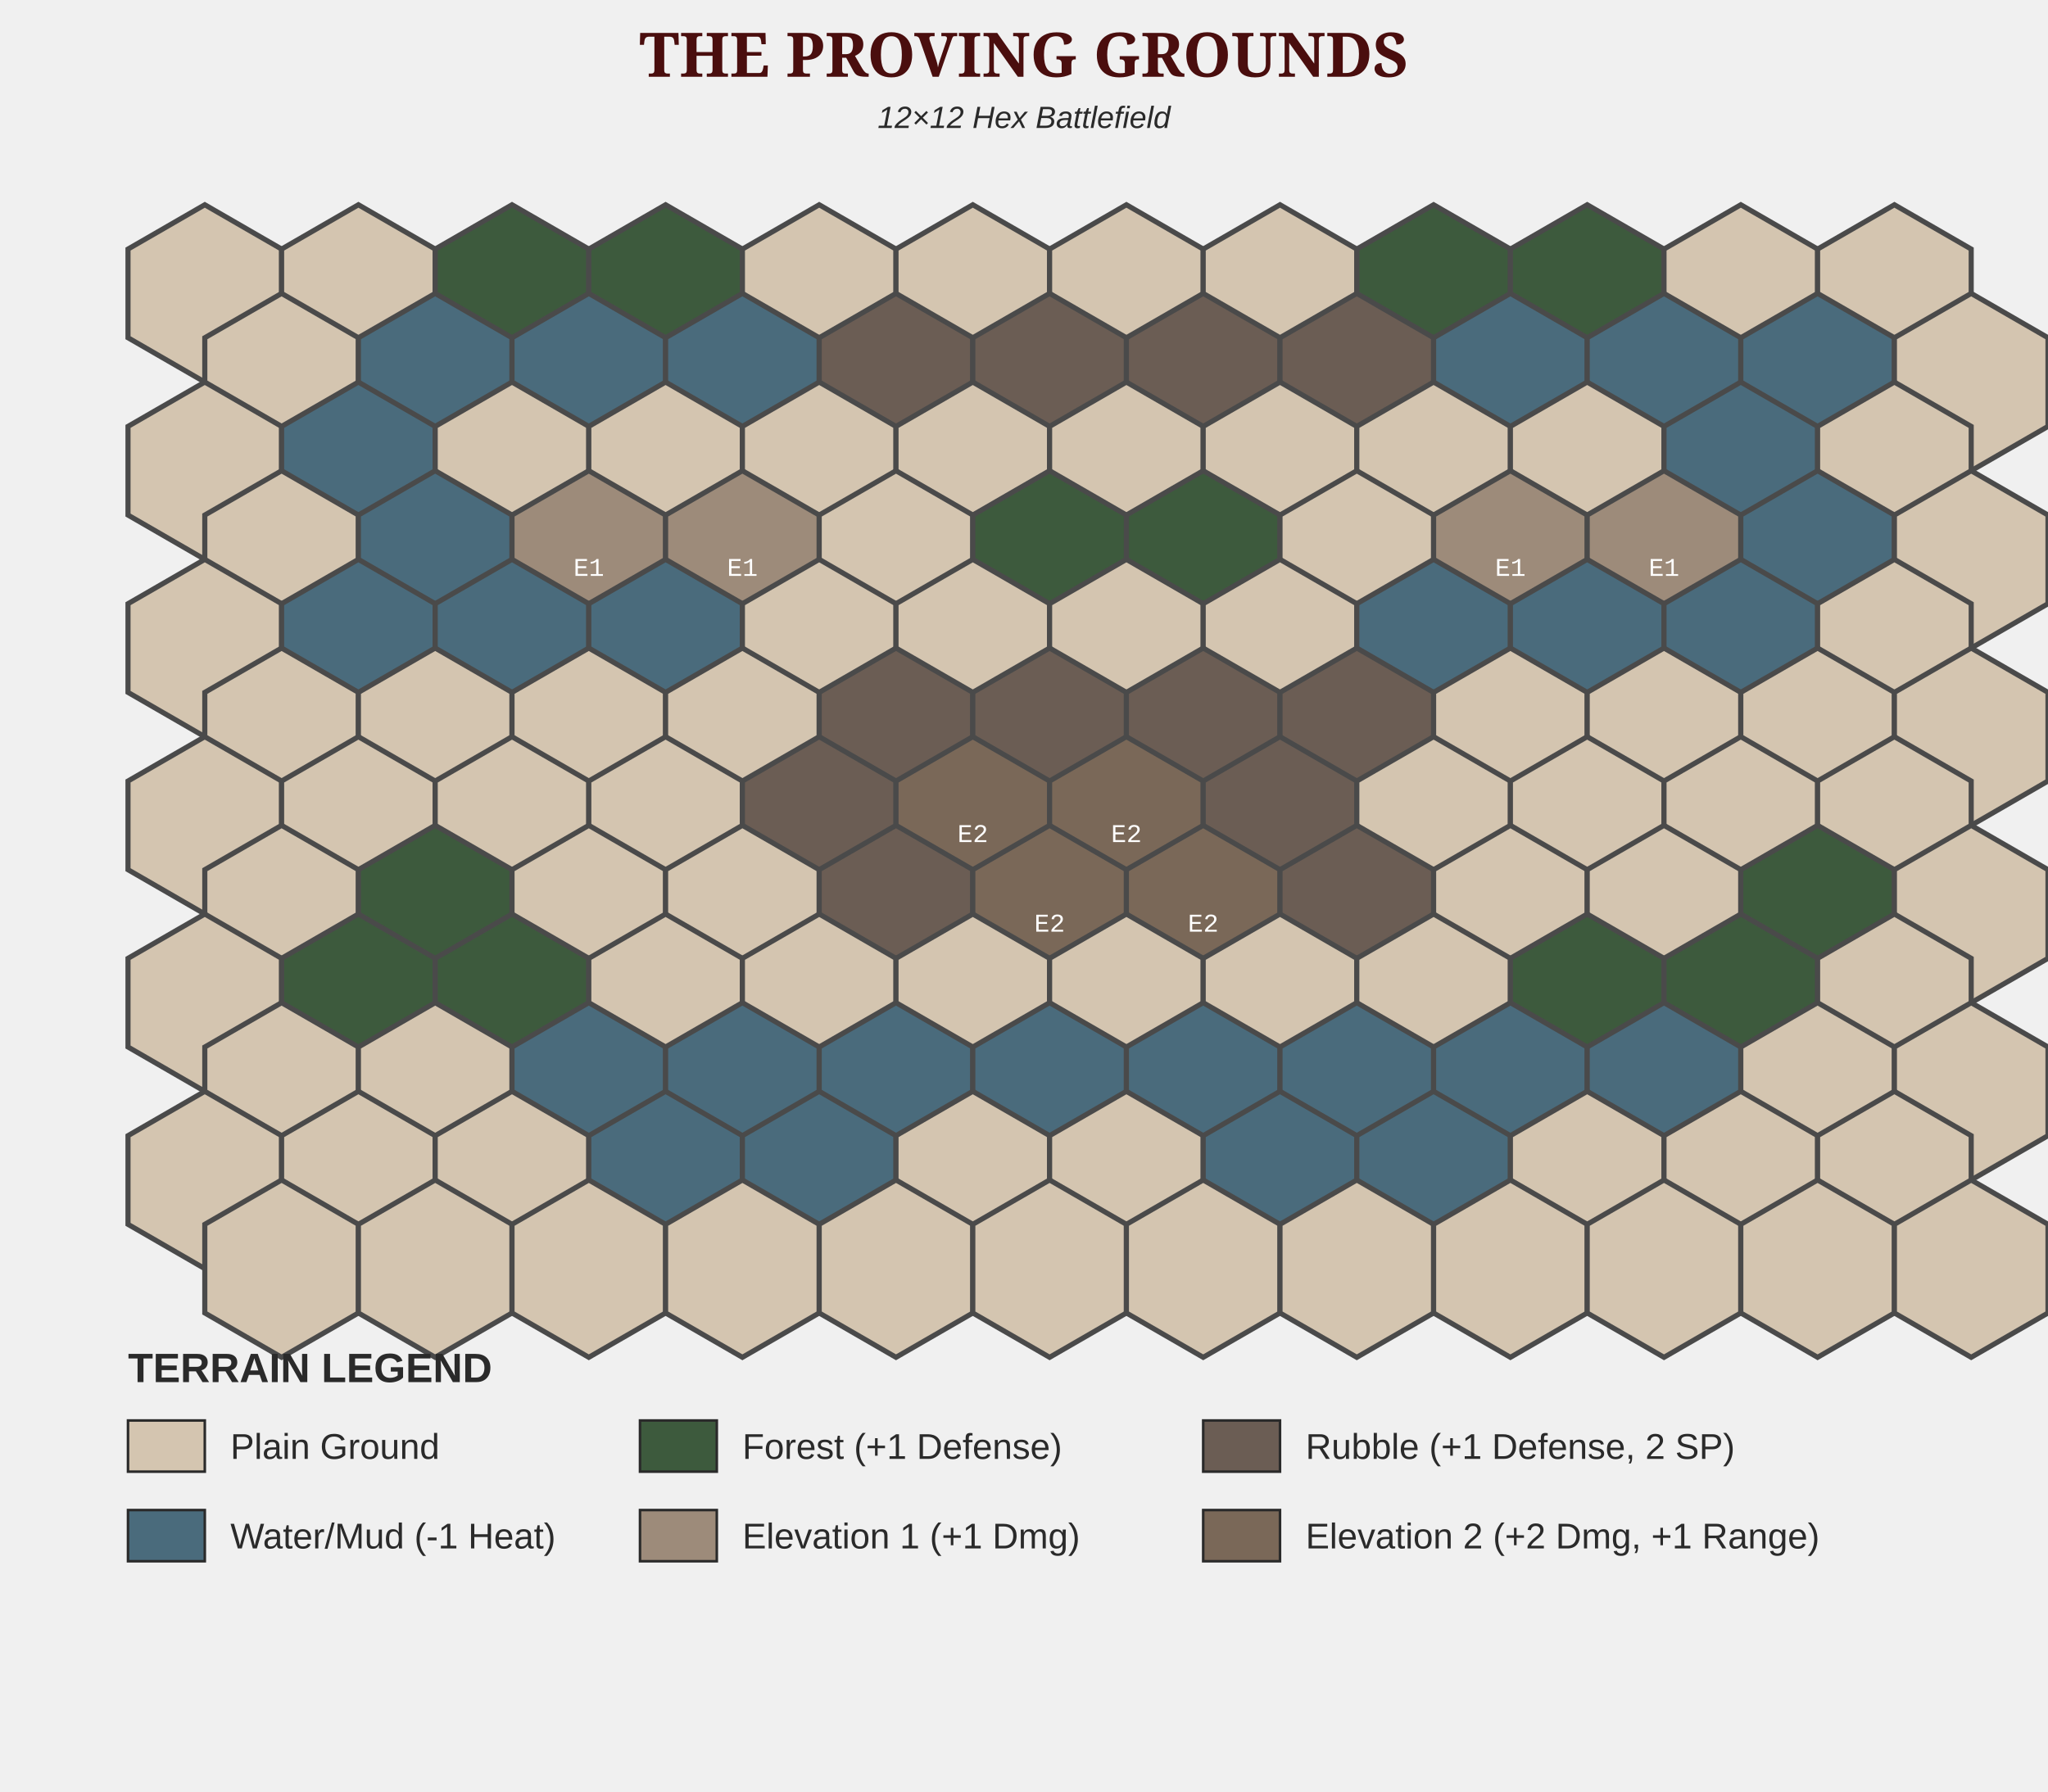
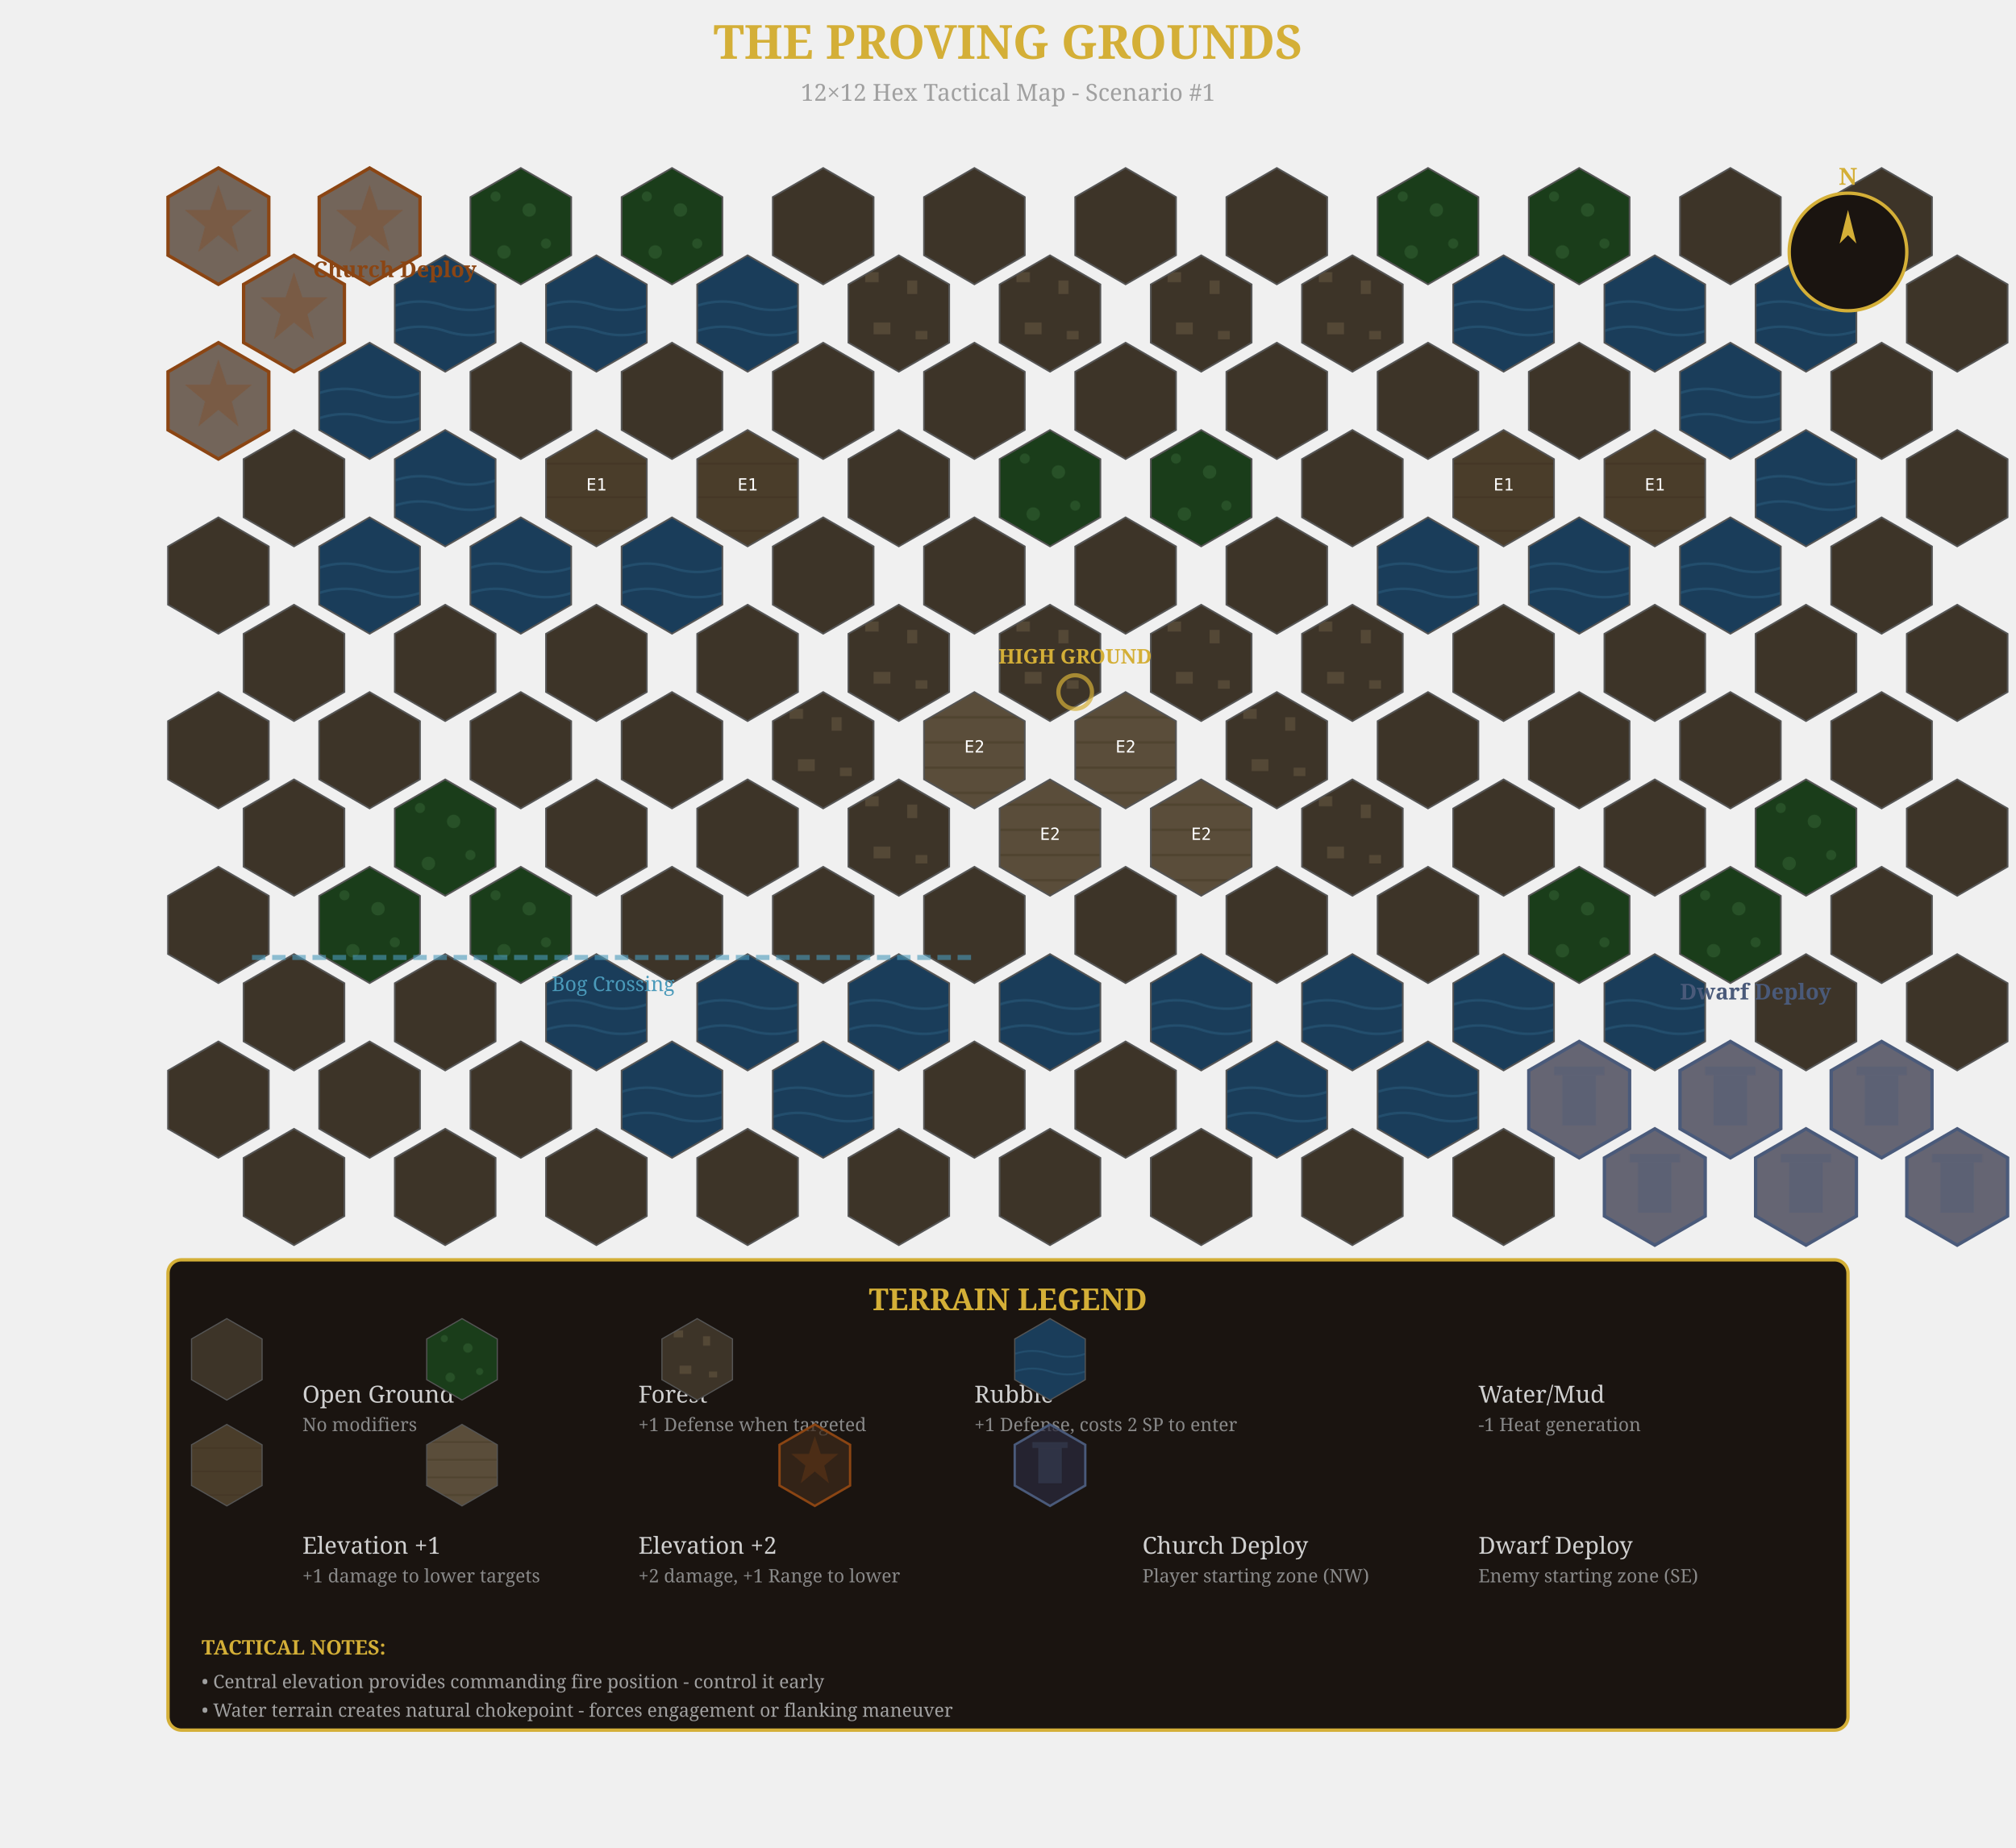
- <svg xmlns="http://www.w3.org/2000/svg" width="800" height="700">
+ <svg xmlns="http://www.w3.org/2000/svg" viewBox="0 0 1200 1100" style="background: #2a2520;">
  <defs>
-     <style>
-       .hex { stroke: #4a4a4a; stroke-width: 2; }
-       .hex-plain { fill: #d4c5b0; }
-       .hex-forest { fill: #3d5a3d; }
-       .hex-rubble { fill: #6b5d54; }
-       .hex-water { fill: #4a6b7c; }
-       .hex-elev1 { fill: #9d8b7a; }
-       .hex-elev2 { fill: #7a6858; }
-       .hex-text { font-family: 'Courier New', monospace; font-size: 10px; fill: #ffffff; text-anchor: middle; }
-       .legend-text { font-family: Arial, sans-serif; font-size: 14px; fill: #2a2a2a; }
-       .legend-box { stroke: #2a2a2a; stroke-width: 1; }
-       .title { font-family: 'Cinzel Decorative', serif; font-size: 24px; fill: #4a0e0e; font-weight: bold; }
-     </style>
-     <polygon id="hexagon" points="30,0 60,17.32 60,51.96 30,69.28 0,51.96 0,17.32" />
+     <polygon id="hex" points="30,0 60,17.32 60,51.96 30,69.28 0,51.96 0,17.32" />
+     <pattern id="forest" patternUnits="userSpaceOnUse" width="60" height="69.28">
+       <rect width="60" height="69.28" fill="#1a3d1a" />
+       <circle cx="15" cy="17" r="3" fill="#2d5a2d" opacity="0.7" />
+       <circle cx="35" cy="25" r="4" fill="#2d5a2d" opacity="0.7" />
+       <circle cx="45" cy="45" r="3" fill="#2d5a2d" opacity="0.7" />
+       <circle cx="20" cy="50" r="4" fill="#2d5a2d" opacity="0.7" />
+     </pattern>
+     <pattern id="rubble" patternUnits="userSpaceOnUse" width="60" height="69.28">
+       <rect width="60" height="69.28" fill="#3d3428" />
+       <rect x="10" y="10" width="8" height="6" fill="#5a4d3a" opacity="0.8" />
+       <rect x="35" y="15" width="6" height="8" fill="#5a4d3a" opacity="0.8" />
+       <rect x="15" y="40" width="10" height="7" fill="#5a4d3a" opacity="0.8" />
+       <rect x="40" y="45" width="7" height="5" fill="#5a4d3a" opacity="0.8" />
+     </pattern>
+     <pattern id="water" patternUnits="userSpaceOnUse" width="60" height="69.28">
+       <rect width="60" height="69.28" fill="#1a3d5a" />
+       <path d="M0,30 Q15,25 30,30 T60,30" stroke="#2a5a7a" stroke-width="1.5" fill="none" opacity="0.6" />
+       <path d="M0,45 Q15,40 30,45 T60,45" stroke="#2a5a7a" stroke-width="1.5" fill="none" opacity="0.6" />
+     </pattern>
+     <pattern id="elevation1" patternUnits="userSpaceOnUse" width="60" height="69.28">
+       <rect width="60" height="69.28" fill="#4a3d2a" />
+       <line x1="0" y1="20" x2="60" y2="20" stroke="#3d3020" stroke-width="1" opacity="0.5" />
+       <line x1="0" y1="40" x2="60" y2="40" stroke="#3d3020" stroke-width="1" opacity="0.5" />
+       <line x1="0" y1="60" x2="60" y2="60" stroke="#3d3020" stroke-width="1" opacity="0.5" />
+     </pattern>
+     <pattern id="elevation2" patternUnits="userSpaceOnUse" width="60" height="69.28">
+       <rect width="60" height="69.28" fill="#5a4d3a" />
+       <line x1="0" y1="15" x2="60" y2="15" stroke="#4a3d2a" stroke-width="1.5" opacity="0.6" />
+       <line x1="0" y1="30" x2="60" y2="30" stroke="#4a3d2a" stroke-width="1.5" opacity="0.6" />
+       <line x1="0" y1="45" x2="60" y2="45" stroke="#4a3d2a" stroke-width="1.5" opacity="0.6" />
+       <line x1="0" y1="60" x2="60" y2="60" stroke="#4a3d2a" stroke-width="1.5" opacity="0.6" />
+     </pattern>
+     <pattern id="church-deploy" patternUnits="userSpaceOnUse" width="60" height="69.28">
+       <rect width="60" height="69.28" fill="#3d2a1a" opacity="0.7" />
+       <path d="M30,10 L35,25 L50,25 L38,35 L42,50 L30,40 L18,50 L22,35 L10,25 L25,25 Z" fill="#8B4513" opacity="0.3" />
+     </pattern>
+     <pattern id="dwarf-deploy" patternUnits="userSpaceOnUse" width="60" height="69.28">
+       <rect width="60" height="69.28" fill="#2a2a3d" opacity="0.7" />
+       <rect x="20" y="20" width="20" height="30" fill="#4a5a7a" opacity="0.3" />
+       <rect x="15" y="15" width="30" height="5" fill="#4a5a7a" opacity="0.3" />
+     </pattern>
  </defs>
-   <text x="400" y="30" class="title" text-anchor="middle">THE PROVING GROUNDS</text>
-   <text x="400" y="50" class="legend-text" text-anchor="middle" style="font-size: 12px; font-style: italic;">12×12 Hex Battlefield</text>
-   <use href="#hexagon" class="hex hex-plain" x="50" y="80" />
-   <use href="#hexagon" class="hex hex-plain" x="110" y="80" />
-   <use href="#hexagon" class="hex hex-forest" x="170" y="80" />
-   <use href="#hexagon" class="hex hex-forest" x="230" y="80" />
-   <use href="#hexagon" class="hex hex-plain" x="290" y="80" />
-   <use href="#hexagon" class="hex hex-plain" x="350" y="80" />
-   <use href="#hexagon" class="hex hex-plain" x="410" y="80" />
-   <use href="#hexagon" class="hex hex-plain" x="470" y="80" />
-   <use href="#hexagon" class="hex hex-forest" x="530" y="80" />
-   <use href="#hexagon" class="hex hex-forest" x="590" y="80" />
-   <use href="#hexagon" class="hex hex-plain" x="650" y="80" />
-   <use href="#hexagon" class="hex hex-plain" x="710" y="80" />
-   <use href="#hexagon" class="hex hex-plain" x="80" y="114.64" />
-   <use href="#hexagon" class="hex hex-water" x="140" y="114.64" />
-   <use href="#hexagon" class="hex hex-water" x="200" y="114.64" />
-   <use href="#hexagon" class="hex hex-water" x="260" y="114.64" />
-   <use href="#hexagon" class="hex hex-rubble" x="320" y="114.64" />
-   <use href="#hexagon" class="hex hex-rubble" x="380" y="114.64" />
-   <use href="#hexagon" class="hex hex-rubble" x="440" y="114.64" />
-   <use href="#hexagon" class="hex hex-rubble" x="500" y="114.64" />
-   <use href="#hexagon" class="hex hex-water" x="560" y="114.64" />
-   <use href="#hexagon" class="hex hex-water" x="620" y="114.64" />
-   <use href="#hexagon" class="hex hex-water" x="680" y="114.64" />
-   <use href="#hexagon" class="hex hex-plain" x="740" y="114.64" />
-   <use href="#hexagon" class="hex hex-plain" x="50" y="149.28" />
-   <use href="#hexagon" class="hex hex-water" x="110" y="149.28" />
-   <use href="#hexagon" class="hex hex-plain" x="170" y="149.28" />
-   <use href="#hexagon" class="hex hex-plain" x="230" y="149.28" />
-   <use href="#hexagon" class="hex hex-plain" x="290" y="149.28" />
-   <use href="#hexagon" class="hex hex-plain" x="350" y="149.28" />
-   <use href="#hexagon" class="hex hex-plain" x="410" y="149.28" />
-   <use href="#hexagon" class="hex hex-plain" x="470" y="149.28" />
-   <use href="#hexagon" class="hex hex-plain" x="530" y="149.28" />
-   <use href="#hexagon" class="hex hex-plain" x="590" y="149.28" />
-   <use href="#hexagon" class="hex hex-water" x="650" y="149.28" />
-   <use href="#hexagon" class="hex hex-plain" x="710" y="149.28" />
-   <use href="#hexagon" class="hex hex-plain" x="80" y="183.92" />
-   <use href="#hexagon" class="hex hex-water" x="140" y="183.92" />
-   <use href="#hexagon" class="hex hex-elev1" x="200" y="183.92" />
-   <text x="230" y="225" class="hex-text">E1</text>
-   <use href="#hexagon" class="hex hex-elev1" x="260" y="183.92" />
-   <text x="290" y="225" class="hex-text">E1</text>
-   <use href="#hexagon" class="hex hex-plain" x="320" y="183.92" />
-   <use href="#hexagon" class="hex hex-forest" x="380" y="183.92" />
-   <use href="#hexagon" class="hex hex-forest" x="440" y="183.92" />
-   <use href="#hexagon" class="hex hex-plain" x="500" y="183.92" />
-   <use href="#hexagon" class="hex hex-elev1" x="560" y="183.92" />
-   <text x="590" y="225" class="hex-text">E1</text>
-   <use href="#hexagon" class="hex hex-elev1" x="620" y="183.92" />
-   <text x="650" y="225" class="hex-text">E1</text>
-   <use href="#hexagon" class="hex hex-water" x="680" y="183.92" />
-   <use href="#hexagon" class="hex hex-plain" x="740" y="183.92" />
-   <use href="#hexagon" class="hex hex-plain" x="50" y="218.56" />
-   <use href="#hexagon" class="hex hex-water" x="110" y="218.56" />
-   <use href="#hexagon" class="hex hex-water" x="170" y="218.56" />
-   <use href="#hexagon" class="hex hex-water" x="230" y="218.56" />
-   <use href="#hexagon" class="hex hex-plain" x="290" y="218.56" />
-   <use href="#hexagon" class="hex hex-plain" x="350" y="218.56" />
-   <use href="#hexagon" class="hex hex-plain" x="410" y="218.56" />
-   <use href="#hexagon" class="hex hex-plain" x="470" y="218.56" />
-   <use href="#hexagon" class="hex hex-water" x="530" y="218.56" />
-   <use href="#hexagon" class="hex hex-water" x="590" y="218.56" />
-   <use href="#hexagon" class="hex hex-water" x="650" y="218.56" />
-   <use href="#hexagon" class="hex hex-plain" x="710" y="218.56" />
-   <use href="#hexagon" class="hex hex-plain" x="80" y="253.2" />
-   <use href="#hexagon" class="hex hex-plain" x="140" y="253.2" />
-   <use href="#hexagon" class="hex hex-plain" x="200" y="253.2" />
-   <use href="#hexagon" class="hex hex-plain" x="260" y="253.2" />
-   <use href="#hexagon" class="hex hex-rubble" x="320" y="253.2" />
-   <use href="#hexagon" class="hex hex-rubble" x="380" y="253.2" />
-   <use href="#hexagon" class="hex hex-rubble" x="440" y="253.2" />
-   <use href="#hexagon" class="hex hex-rubble" x="500" y="253.2" />
-   <use href="#hexagon" class="hex hex-plain" x="560" y="253.2" />
-   <use href="#hexagon" class="hex hex-plain" x="620" y="253.2" />
-   <use href="#hexagon" class="hex hex-plain" x="680" y="253.2" />
-   <use href="#hexagon" class="hex hex-plain" x="740" y="253.2" />
-   <use href="#hexagon" class="hex hex-plain" x="50" y="287.84" />
-   <use href="#hexagon" class="hex hex-plain" x="110" y="287.84" />
-   <use href="#hexagon" class="hex hex-plain" x="170" y="287.84" />
-   <use href="#hexagon" class="hex hex-plain" x="230" y="287.84" />
-   <use href="#hexagon" class="hex hex-rubble" x="290" y="287.84" />
-   <use href="#hexagon" class="hex hex-elev2" x="350" y="287.84" />
-   <text x="380" y="329" class="hex-text">E2</text>
-   <use href="#hexagon" class="hex hex-elev2" x="410" y="287.84" />
-   <text x="440" y="329" class="hex-text">E2</text>
-   <use href="#hexagon" class="hex hex-rubble" x="470" y="287.84" />
-   <use href="#hexagon" class="hex hex-plain" x="530" y="287.84" />
-   <use href="#hexagon" class="hex hex-plain" x="590" y="287.84" />
-   <use href="#hexagon" class="hex hex-plain" x="650" y="287.84" />
-   <use href="#hexagon" class="hex hex-plain" x="710" y="287.84" />
-   <use href="#hexagon" class="hex hex-plain" x="80" y="322.48" />
-   <use href="#hexagon" class="hex hex-forest" x="140" y="322.48" />
-   <use href="#hexagon" class="hex hex-plain" x="200" y="322.48" />
-   <use href="#hexagon" class="hex hex-plain" x="260" y="322.48" />
-   <use href="#hexagon" class="hex hex-rubble" x="320" y="322.48" />
-   <use href="#hexagon" class="hex hex-elev2" x="380" y="322.48" />
-   <text x="410" y="364" class="hex-text">E2</text>
-   <use href="#hexagon" class="hex hex-elev2" x="440" y="322.48" />
-   <text x="470" y="364" class="hex-text">E2</text>
-   <use href="#hexagon" class="hex hex-rubble" x="500" y="322.48" />
-   <use href="#hexagon" class="hex hex-plain" x="560" y="322.48" />
-   <use href="#hexagon" class="hex hex-plain" x="620" y="322.48" />
-   <use href="#hexagon" class="hex hex-forest" x="680" y="322.48" />
-   <use href="#hexagon" class="hex hex-plain" x="740" y="322.48" />
-   <use href="#hexagon" class="hex hex-plain" x="50" y="357.12" />
-   <use href="#hexagon" class="hex hex-forest" x="110" y="357.12" />
-   <use href="#hexagon" class="hex hex-forest" x="170" y="357.12" />
-   <use href="#hexagon" class="hex hex-plain" x="230" y="357.12" />
-   <use href="#hexagon" class="hex hex-plain" x="290" y="357.12" />
-   <use href="#hexagon" class="hex hex-plain" x="350" y="357.12" />
-   <use href="#hexagon" class="hex hex-plain" x="410" y="357.12" />
-   <use href="#hexagon" class="hex hex-plain" x="470" y="357.12" />
-   <use href="#hexagon" class="hex hex-plain" x="530" y="357.12" />
-   <use href="#hexagon" class="hex hex-forest" x="590" y="357.12" />
-   <use href="#hexagon" class="hex hex-forest" x="650" y="357.12" />
-   <use href="#hexagon" class="hex hex-plain" x="710" y="357.12" />
-   <use href="#hexagon" class="hex hex-plain" x="80" y="391.76" />
-   <use href="#hexagon" class="hex hex-plain" x="140" y="391.76" />
-   <use href="#hexagon" class="hex hex-water" x="200" y="391.76" />
-   <use href="#hexagon" class="hex hex-water" x="260" y="391.76" />
-   <use href="#hexagon" class="hex hex-water" x="320" y="391.76" />
-   <use href="#hexagon" class="hex hex-water" x="380" y="391.76" />
-   <use href="#hexagon" class="hex hex-water" x="440" y="391.76" />
-   <use href="#hexagon" class="hex hex-water" x="500" y="391.76" />
-   <use href="#hexagon" class="hex hex-water" x="560" y="391.76" />
-   <use href="#hexagon" class="hex hex-water" x="620" y="391.76" />
-   <use href="#hexagon" class="hex hex-plain" x="680" y="391.76" />
-   <use href="#hexagon" class="hex hex-plain" x="740" y="391.76" />
-   <use href="#hexagon" class="hex hex-plain" x="50" y="426.4" />
-   <use href="#hexagon" class="hex hex-plain" x="110" y="426.4" />
-   <use href="#hexagon" class="hex hex-plain" x="170" y="426.4" />
-   <use href="#hexagon" class="hex hex-water" x="230" y="426.4" />
-   <use href="#hexagon" class="hex hex-water" x="290" y="426.4" />
-   <use href="#hexagon" class="hex hex-plain" x="350" y="426.4" />
-   <use href="#hexagon" class="hex hex-plain" x="410" y="426.4" />
-   <use href="#hexagon" class="hex hex-water" x="470" y="426.4" />
-   <use href="#hexagon" class="hex hex-water" x="530" y="426.4" />
-   <use href="#hexagon" class="hex hex-plain" x="590" y="426.4" />
-   <use href="#hexagon" class="hex hex-plain" x="650" y="426.4" />
-   <use href="#hexagon" class="hex hex-plain" x="710" y="426.4" />
-   <use href="#hexagon" class="hex hex-plain" x="80" y="461.04" />
-   <use href="#hexagon" class="hex hex-plain" x="140" y="461.04" />
-   <use href="#hexagon" class="hex hex-plain" x="200" y="461.04" />
-   <use href="#hexagon" class="hex hex-plain" x="260" y="461.04" />
-   <use href="#hexagon" class="hex hex-plain" x="320" y="461.04" />
-   <use href="#hexagon" class="hex hex-plain" x="380" y="461.04" />
-   <use href="#hexagon" class="hex hex-plain" x="440" y="461.04" />
-   <use href="#hexagon" class="hex hex-plain" x="500" y="461.04" />
-   <use href="#hexagon" class="hex hex-plain" x="560" y="461.04" />
-   <use href="#hexagon" class="hex hex-plain" x="620" y="461.04" />
-   <use href="#hexagon" class="hex hex-plain" x="680" y="461.04" />
-   <use href="#hexagon" class="hex hex-plain" x="740" y="461.04" />
-   <g transform="translate(50, 540)">
-     <text x="0" y="0" class="legend-text" style="font-weight: bold; font-size: 16px;">TERRAIN LEGEND</text>
-     <rect x="0" y="15" width="30" height="20" class="hex-plain legend-box" />
-     <text x="40" y="30" class="legend-text">Plain Ground</text>
-     <rect x="200" y="15" width="30" height="20" class="hex-forest legend-box" />
-     <text x="240" y="30" class="legend-text">Forest (+1 Defense)</text>
-     <rect x="420" y="15" width="30" height="20" class="hex-rubble legend-box" />
-     <text x="460" y="30" class="legend-text">Rubble (+1 Defense, 2 SP)</text>
-     <rect x="0" y="50" width="30" height="20" class="hex-water legend-box" />
-     <text x="40" y="65" class="legend-text">Water/Mud (-1 Heat)</text>
-     <rect x="200" y="50" width="30" height="20" class="hex-elev1 legend-box" />
-     <text x="240" y="65" class="legend-text">Elevation 1 (+1 Dmg)</text>
-     <rect x="420" y="50" width="30" height="20" class="hex-elev2 legend-box" />
-     <text x="460" y="65" class="legend-text">Elevation 2 (+2 Dmg, +1 Range)</text>
+   <text x="600" y="35" font-family="serif" font-size="28" font-weight="bold" fill="#d4af37" text-anchor="middle">THE PROVING GROUNDS</text>
+   <text x="600" y="60" font-family="serif" font-size="14" fill="#a0a0a0" text-anchor="middle">
+     12×12 Hex Tactical Map - Scenario #1
+   </text>
+   <g id="hexGrid" transform="translate(100, 100)">
+     <use href="#hex" x="0" y="0" fill="url(#church-deploy)" stroke="#8B4513" stroke-width="2" />
+     <use href="#hex" x="90" y="0" fill="url(#church-deploy)" stroke="#8B4513" stroke-width="2" />
+     <use href="#hex" x="180" y="0" fill="url(#forest)" stroke="#555" stroke-width="1" />
+     <use href="#hex" x="270" y="0" fill="url(#forest)" stroke="#555" stroke-width="1" />
+     <use href="#hex" x="360" y="0" fill="#3d3428" stroke="#555" stroke-width="1" />
+     <use href="#hex" x="450" y="0" fill="#3d3428" stroke="#555" stroke-width="1" />
+     <use href="#hex" x="540" y="0" fill="#3d3428" stroke="#555" stroke-width="1" />
+     <use href="#hex" x="630" y="0" fill="#3d3428" stroke="#555" stroke-width="1" />
+     <use href="#hex" x="720" y="0" fill="url(#forest)" stroke="#555" stroke-width="1" />
+     <use href="#hex" x="810" y="0" fill="url(#forest)" stroke="#555" stroke-width="1" />
+     <use href="#hex" x="900" y="0" fill="#3d3428" stroke="#555" stroke-width="1" />
+     <use href="#hex" x="990" y="0" fill="#3d3428" stroke="#555" stroke-width="1" />
+     <use href="#hex" x="45" y="52" fill="url(#church-deploy)" stroke="#8B4513" stroke-width="2" />
+     <use href="#hex" x="135" y="52" fill="url(#water)" stroke="#555" stroke-width="1" />
+     <use href="#hex" x="225" y="52" fill="url(#water)" stroke="#555" stroke-width="1" />
+     <use href="#hex" x="315" y="52" fill="url(#water)" stroke="#555" stroke-width="1" />
+     <use href="#hex" x="405" y="52" fill="url(#rubble)" stroke="#555" stroke-width="1" />
+     <use href="#hex" x="495" y="52" fill="url(#rubble)" stroke="#555" stroke-width="1" />
+     <use href="#hex" x="585" y="52" fill="url(#rubble)" stroke="#555" stroke-width="1" />
+     <use href="#hex" x="675" y="52" fill="url(#rubble)" stroke="#555" stroke-width="1" />
+     <use href="#hex" x="765" y="52" fill="url(#water)" stroke="#555" stroke-width="1" />
+     <use href="#hex" x="855" y="52" fill="url(#water)" stroke="#555" stroke-width="1" />
+     <use href="#hex" x="945" y="52" fill="url(#water)" stroke="#555" stroke-width="1" />
+     <use href="#hex" x="1035" y="52" fill="#3d3428" stroke="#555" stroke-width="1" />
+     <use href="#hex" x="0" y="104" fill="url(#church-deploy)" stroke="#8B4513" stroke-width="2" />
+     <use href="#hex" x="90" y="104" fill="url(#water)" stroke="#555" stroke-width="1" />
+     <use href="#hex" x="180" y="104" fill="#3d3428" stroke="#555" stroke-width="1" />
+     <use href="#hex" x="270" y="104" fill="#3d3428" stroke="#555" stroke-width="1" />
+     <use href="#hex" x="360" y="104" fill="#3d3428" stroke="#555" stroke-width="1" />
+     <use href="#hex" x="450" y="104" fill="#3d3428" stroke="#555" stroke-width="1" />
+     <use href="#hex" x="540" y="104" fill="#3d3428" stroke="#555" stroke-width="1" />
+     <use href="#hex" x="630" y="104" fill="#3d3428" stroke="#555" stroke-width="1" />
+     <use href="#hex" x="720" y="104" fill="#3d3428" stroke="#555" stroke-width="1" />
+     <use href="#hex" x="810" y="104" fill="#3d3428" stroke="#555" stroke-width="1" />
+     <use href="#hex" x="900" y="104" fill="url(#water)" stroke="#555" stroke-width="1" />
+     <use href="#hex" x="990" y="104" fill="#3d3428" stroke="#555" stroke-width="1" />
+     <use href="#hex" x="45" y="156" fill="#3d3428" stroke="#555" stroke-width="1" />
+     <use href="#hex" x="135" y="156" fill="url(#water)" stroke="#555" stroke-width="1" />
+     <use href="#hex" x="225" y="156" fill="url(#elevation1)" stroke="#555" stroke-width="1" />
+     <text x="255" y="192" font-family="monospace" font-size="10" fill="#fff" text-anchor="middle">E1</text>
+     <use href="#hex" x="315" y="156" fill="url(#elevation1)" stroke="#555" stroke-width="1" />
+     <text x="345" y="192" font-family="monospace" font-size="10" fill="#fff" text-anchor="middle">E1</text>
+     <use href="#hex" x="405" y="156" fill="#3d3428" stroke="#555" stroke-width="1" />
+     <use href="#hex" x="495" y="156" fill="url(#forest)" stroke="#555" stroke-width="1" />
+     <use href="#hex" x="585" y="156" fill="url(#forest)" stroke="#555" stroke-width="1" />
+     <use href="#hex" x="675" y="156" fill="#3d3428" stroke="#555" stroke-width="1" />
+     <use href="#hex" x="765" y="156" fill="url(#elevation1)" stroke="#555" stroke-width="1" />
+     <text x="795" y="192" font-family="monospace" font-size="10" fill="#fff" text-anchor="middle">E1</text>
+     <use href="#hex" x="855" y="156" fill="url(#elevation1)" stroke="#555" stroke-width="1" />
+     <text x="885" y="192" font-family="monospace" font-size="10" fill="#fff" text-anchor="middle">E1</text>
+     <use href="#hex" x="945" y="156" fill="url(#water)" stroke="#555" stroke-width="1" />
+     <use href="#hex" x="1035" y="156" fill="#3d3428" stroke="#555" stroke-width="1" />
+     <use href="#hex" x="0" y="208" fill="#3d3428" stroke="#555" stroke-width="1" />
+     <use href="#hex" x="90" y="208" fill="url(#water)" stroke="#555" stroke-width="1" />
+     <use href="#hex" x="180" y="208" fill="url(#water)" stroke="#555" stroke-width="1" />
+     <use href="#hex" x="270" y="208" fill="url(#water)" stroke="#555" stroke-width="1" />
+     <use href="#hex" x="360" y="208" fill="#3d3428" stroke="#555" stroke-width="1" />
+     <use href="#hex" x="450" y="208" fill="#3d3428" stroke="#555" stroke-width="1" />
+     <use href="#hex" x="540" y="208" fill="#3d3428" stroke="#555" stroke-width="1" />
+     <use href="#hex" x="630" y="208" fill="#3d3428" stroke="#555" stroke-width="1" />
+     <use href="#hex" x="720" y="208" fill="url(#water)" stroke="#555" stroke-width="1" />
+     <use href="#hex" x="810" y="208" fill="url(#water)" stroke="#555" stroke-width="1" />
+     <use href="#hex" x="900" y="208" fill="url(#water)" stroke="#555" stroke-width="1" />
+     <use href="#hex" x="990" y="208" fill="#3d3428" stroke="#555" stroke-width="1" />
+     <use href="#hex" x="45" y="260" fill="#3d3428" stroke="#555" stroke-width="1" />
+     <use href="#hex" x="135" y="260" fill="#3d3428" stroke="#555" stroke-width="1" />
+     <use href="#hex" x="225" y="260" fill="#3d3428" stroke="#555" stroke-width="1" />
+     <use href="#hex" x="315" y="260" fill="#3d3428" stroke="#555" stroke-width="1" />
+     <use href="#hex" x="405" y="260" fill="url(#rubble)" stroke="#555" stroke-width="1" />
+     <use href="#hex" x="495" y="260" fill="url(#rubble)" stroke="#555" stroke-width="1" />
+     <use href="#hex" x="585" y="260" fill="url(#rubble)" stroke="#555" stroke-width="1" />
+     <use href="#hex" x="675" y="260" fill="url(#rubble)" stroke="#555" stroke-width="1" />
+     <use href="#hex" x="765" y="260" fill="#3d3428" stroke="#555" stroke-width="1" />
+     <use href="#hex" x="855" y="260" fill="#3d3428" stroke="#555" stroke-width="1" />
+     <use href="#hex" x="945" y="260" fill="#3d3428" stroke="#555" stroke-width="1" />
+     <use href="#hex" x="1035" y="260" fill="#3d3428" stroke="#555" stroke-width="1" />
+     <use href="#hex" x="0" y="312" fill="#3d3428" stroke="#555" stroke-width="1" />
+     <use href="#hex" x="90" y="312" fill="#3d3428" stroke="#555" stroke-width="1" />
+     <use href="#hex" x="180" y="312" fill="#3d3428" stroke="#555" stroke-width="1" />
+     <use href="#hex" x="270" y="312" fill="#3d3428" stroke="#555" stroke-width="1" />
+     <use href="#hex" x="360" y="312" fill="url(#rubble)" stroke="#555" stroke-width="1" />
+     <use href="#hex" x="450" y="312" fill="url(#elevation2)" stroke="#555" stroke-width="1" />
+     <text x="480" y="348" font-family="monospace" font-size="10" fill="#fff" text-anchor="middle">E2</text>
+     <use href="#hex" x="540" y="312" fill="url(#elevation2)" stroke="#555" stroke-width="1" />
+     <text x="570" y="348" font-family="monospace" font-size="10" fill="#fff" text-anchor="middle">E2</text>
+     <use href="#hex" x="630" y="312" fill="url(#rubble)" stroke="#555" stroke-width="1" />
+     <use href="#hex" x="720" y="312" fill="#3d3428" stroke="#555" stroke-width="1" />
+     <use href="#hex" x="810" y="312" fill="#3d3428" stroke="#555" stroke-width="1" />
+     <use href="#hex" x="900" y="312" fill="#3d3428" stroke="#555" stroke-width="1" />
+     <use href="#hex" x="990" y="312" fill="#3d3428" stroke="#555" stroke-width="1" />
+     <use href="#hex" x="45" y="364" fill="#3d3428" stroke="#555" stroke-width="1" />
+     <use href="#hex" x="135" y="364" fill="url(#forest)" stroke="#555" stroke-width="1" />
+     <use href="#hex" x="225" y="364" fill="#3d3428" stroke="#555" stroke-width="1" />
+     <use href="#hex" x="315" y="364" fill="#3d3428" stroke="#555" stroke-width="1" />
+     <use href="#hex" x="405" y="364" fill="url(#rubble)" stroke="#555" stroke-width="1" />
+     <use href="#hex" x="495" y="364" fill="url(#elevation2)" stroke="#555" stroke-width="1" />
+     <text x="525" y="400" font-family="monospace" font-size="10" fill="#fff" text-anchor="middle">E2</text>
+     <use href="#hex" x="585" y="364" fill="url(#elevation2)" stroke="#555" stroke-width="1" />
+     <text x="615" y="400" font-family="monospace" font-size="10" fill="#fff" text-anchor="middle">E2</text>
+     <use href="#hex" x="675" y="364" fill="url(#rubble)" stroke="#555" stroke-width="1" />
+     <use href="#hex" x="765" y="364" fill="#3d3428" stroke="#555" stroke-width="1" />
+     <use href="#hex" x="855" y="364" fill="#3d3428" stroke="#555" stroke-width="1" />
+     <use href="#hex" x="945" y="364" fill="url(#forest)" stroke="#555" stroke-width="1" />
+     <use href="#hex" x="1035" y="364" fill="#3d3428" stroke="#555" stroke-width="1" />
+     <use href="#hex" x="0" y="416" fill="#3d3428" stroke="#555" stroke-width="1" />
+     <use href="#hex" x="90" y="416" fill="url(#forest)" stroke="#555" stroke-width="1" />
+     <use href="#hex" x="180" y="416" fill="url(#forest)" stroke="#555" stroke-width="1" />
+     <use href="#hex" x="270" y="416" fill="#3d3428" stroke="#555" stroke-width="1" />
+     <use href="#hex" x="360" y="416" fill="#3d3428" stroke="#555" stroke-width="1" />
+     <use href="#hex" x="450" y="416" fill="#3d3428" stroke="#555" stroke-width="1" />
+     <use href="#hex" x="540" y="416" fill="#3d3428" stroke="#555" stroke-width="1" />
+     <use href="#hex" x="630" y="416" fill="#3d3428" stroke="#555" stroke-width="1" />
+     <use href="#hex" x="720" y="416" fill="#3d3428" stroke="#555" stroke-width="1" />
+     <use href="#hex" x="810" y="416" fill="url(#forest)" stroke="#555" stroke-width="1" />
+     <use href="#hex" x="900" y="416" fill="url(#forest)" stroke="#555" stroke-width="1" />
+     <use href="#hex" x="990" y="416" fill="#3d3428" stroke="#555" stroke-width="1" />
+     <use href="#hex" x="45" y="468" fill="#3d3428" stroke="#555" stroke-width="1" />
+     <use href="#hex" x="135" y="468" fill="#3d3428" stroke="#555" stroke-width="1" />
+     <use href="#hex" x="225" y="468" fill="url(#water)" stroke="#555" stroke-width="1" />
+     <use href="#hex" x="315" y="468" fill="url(#water)" stroke="#555" stroke-width="1" />
+     <use href="#hex" x="405" y="468" fill="url(#water)" stroke="#555" stroke-width="1" />
+     <use href="#hex" x="495" y="468" fill="url(#water)" stroke="#555" stroke-width="1" />
+     <use href="#hex" x="585" y="468" fill="url(#water)" stroke="#555" stroke-width="1" />
+     <use href="#hex" x="675" y="468" fill="url(#water)" stroke="#555" stroke-width="1" />
+     <use href="#hex" x="765" y="468" fill="url(#water)" stroke="#555" stroke-width="1" />
+     <use href="#hex" x="855" y="468" fill="url(#water)" stroke="#555" stroke-width="1" />
+     <use href="#hex" x="945" y="468" fill="#3d3428" stroke="#555" stroke-width="1" />
+     <use href="#hex" x="1035" y="468" fill="#3d3428" stroke="#555" stroke-width="1" />
+     <use href="#hex" x="0" y="520" fill="#3d3428" stroke="#555" stroke-width="1" />
+     <use href="#hex" x="90" y="520" fill="#3d3428" stroke="#555" stroke-width="1" />
+     <use href="#hex" x="180" y="520" fill="#3d3428" stroke="#555" stroke-width="1" />
+     <use href="#hex" x="270" y="520" fill="url(#water)" stroke="#555" stroke-width="1" />
+     <use href="#hex" x="360" y="520" fill="url(#water)" stroke="#555" stroke-width="1" />
+     <use href="#hex" x="450" y="520" fill="#3d3428" stroke="#555" stroke-width="1" />
+     <use href="#hex" x="540" y="520" fill="#3d3428" stroke="#555" stroke-width="1" />
+     <use href="#hex" x="630" y="520" fill="url(#water)" stroke="#555" stroke-width="1" />
+     <use href="#hex" x="720" y="520" fill="url(#water)" stroke="#555" stroke-width="1" />
+     <use href="#hex" x="810" y="520" fill="url(#dwarf-deploy)" stroke="#4a5a7a" stroke-width="2" />
+     <use href="#hex" x="900" y="520" fill="url(#dwarf-deploy)" stroke="#4a5a7a" stroke-width="2" />
+     <use href="#hex" x="990" y="520" fill="url(#dwarf-deploy)" stroke="#4a5a7a" stroke-width="2" />
+     <use href="#hex" x="45" y="572" fill="#3d3428" stroke="#555" stroke-width="1" />
+     <use href="#hex" x="135" y="572" fill="#3d3428" stroke="#555" stroke-width="1" />
+     <use href="#hex" x="225" y="572" fill="#3d3428" stroke="#555" stroke-width="1" />
+     <use href="#hex" x="315" y="572" fill="#3d3428" stroke="#555" stroke-width="1" />
+     <use href="#hex" x="405" y="572" fill="#3d3428" stroke="#555" stroke-width="1" />
+     <use href="#hex" x="495" y="572" fill="#3d3428" stroke="#555" stroke-width="1" />
+     <use href="#hex" x="585" y="572" fill="#3d3428" stroke="#555" stroke-width="1" />
+     <use href="#hex" x="675" y="572" fill="#3d3428" stroke="#555" stroke-width="1" />
+     <use href="#hex" x="765" y="572" fill="#3d3428" stroke="#555" stroke-width="1" />
+     <use href="#hex" x="855" y="572" fill="url(#dwarf-deploy)" stroke="#4a5a7a" stroke-width="2" />
+     <use href="#hex" x="945" y="572" fill="url(#dwarf-deploy)" stroke="#4a5a7a" stroke-width="2" />
+     <use href="#hex" x="1035" y="572" fill="url(#dwarf-deploy)" stroke="#4a5a7a" stroke-width="2" />
+   </g>
+   <g id="annotations">
+     <circle cx="640" cy="412" r="10" fill="none" stroke="#d4af37" stroke-width="2.5" opacity="0.7" />
+     <text x="640" y="395" font-family="serif" font-size="12" font-weight="bold" fill="#d4af37" text-anchor="middle">HIGH GROUND</text>
+     <path d="M150,570 L580,570" stroke="#4a9aba" stroke-width="3" opacity="0.6" stroke-dasharray="8,4" />
+     <text x="365" y="590" font-family="serif" font-size="12" fill="#4a9aba" text-anchor="middle">Bog Crossing</text>
+     <text x="235" y="165" font-family="serif" font-size="13" font-weight="bold" fill="#8B4513" text-anchor="middle">Church Deploy</text>
+     <text x="1045" y="595" font-family="serif" font-size="13" font-weight="bold" fill="#4a5a7a" text-anchor="middle">Dwarf Deploy</text>
+   </g>
+   <g id="legend" transform="translate(100, 750)">
+     <rect x="0" y="0" width="1000" height="280" fill="#1a1410" stroke="#d4af37" stroke-width="2" rx="8" />
+     <text x="500" y="30" font-family="serif" font-size="18" font-weight="bold" fill="#d4af37" text-anchor="middle">TERRAIN LEGEND</text>
+     <use href="#hex" x="20" y="50" fill="#3d3428" stroke="#555" stroke-width="1" transform="scale(0.7)" />
+     <text x="80" y="85" font-family="serif" font-size="14" fill="#d0d0d0">Open Ground</text>
+     <text x="80" y="102" font-family="serif" font-size="11" fill="#888">No modifiers</text>
+     <use href="#hex" x="220" y="50" fill="url(#forest)" stroke="#555" stroke-width="1" transform="scale(0.7)" />
+     <text x="280" y="85" font-family="serif" font-size="14" fill="#d0d0d0">Forest</text>
+     <text x="280" y="102" font-family="serif" font-size="11" fill="#888">+1 Defense when targeted</text>
+     <use href="#hex" x="420" y="50" fill="url(#rubble)" stroke="#555" stroke-width="1" transform="scale(0.7)" />
+     <text x="480" y="85" font-family="serif" font-size="14" fill="#d0d0d0">Rubble</text>
+     <text x="480" y="102" font-family="serif" font-size="11" fill="#888">+1 Defense, costs 2 SP to enter</text>
+     <use href="#hex" x="720" y="50" fill="url(#water)" stroke="#555" stroke-width="1" transform="scale(0.7)" />
+     <text x="780" y="85" font-family="serif" font-size="14" fill="#d0d0d0">Water/Mud</text>
+     <text x="780" y="102" font-family="serif" font-size="11" fill="#888">-1 Heat generation</text>
+     <use href="#hex" x="20" y="140" fill="url(#elevation1)" stroke="#555" stroke-width="1" transform="scale(0.7)" />
+     <text x="80" y="175" font-family="serif" font-size="14" fill="#d0d0d0">Elevation +1</text>
+     <text x="80" y="192" font-family="serif" font-size="11" fill="#888">+1 damage to lower targets</text>
+     <use href="#hex" x="220" y="140" fill="url(#elevation2)" stroke="#555" stroke-width="1" transform="scale(0.7)" />
+     <text x="280" y="175" font-family="serif" font-size="14" fill="#d0d0d0">Elevation +2</text>
+     <text x="280" y="192" font-family="serif" font-size="11" fill="#888">+2 damage, +1 Range to lower</text>
+     <use href="#hex" x="520" y="140" fill="url(#church-deploy)" stroke="#8B4513" stroke-width="2" transform="scale(0.7)" />
+     <text x="580" y="175" font-family="serif" font-size="14" fill="#d0d0d0">Church Deploy</text>
+     <text x="580" y="192" font-family="serif" font-size="11" fill="#888">Player starting zone (NW)</text>
+     <use href="#hex" x="720" y="140" fill="url(#dwarf-deploy)" stroke="#4a5a7a" stroke-width="2" transform="scale(0.7)" />
+     <text x="780" y="175" font-family="serif" font-size="14" fill="#d0d0d0">Dwarf Deploy</text>
+     <text x="780" y="192" font-family="serif" font-size="11" fill="#888">Enemy starting zone (SE)</text>
+     <text x="20" y="235" font-family="serif" font-size="12" font-weight="bold" fill="#d4af37">TACTICAL NOTES:</text>
+     <text x="20" y="255" font-family="serif" font-size="11" fill="#a0a0a0">• Central elevation provides commanding fire position - control it early</text>
+     <text x="20" y="272" font-family="serif" font-size="11" fill="#a0a0a0">• Water terrain creates natural chokepoint - forces engagement or flanking maneuver</text>
+   </g>
+   <g id="compass" transform="translate(1100, 150)">
+     <circle cx="0" cy="0" r="35" fill="#1a1410" stroke="#d4af37" stroke-width="2" />
+     <polygon points="0,-25 5,-5 0,-10 -5,-5" fill="#d4af37" />
+     <text x="0" y="-40" font-family="serif" font-size="14" font-weight="bold" fill="#d4af37" text-anchor="middle">N</text>
  </g>
</svg>
